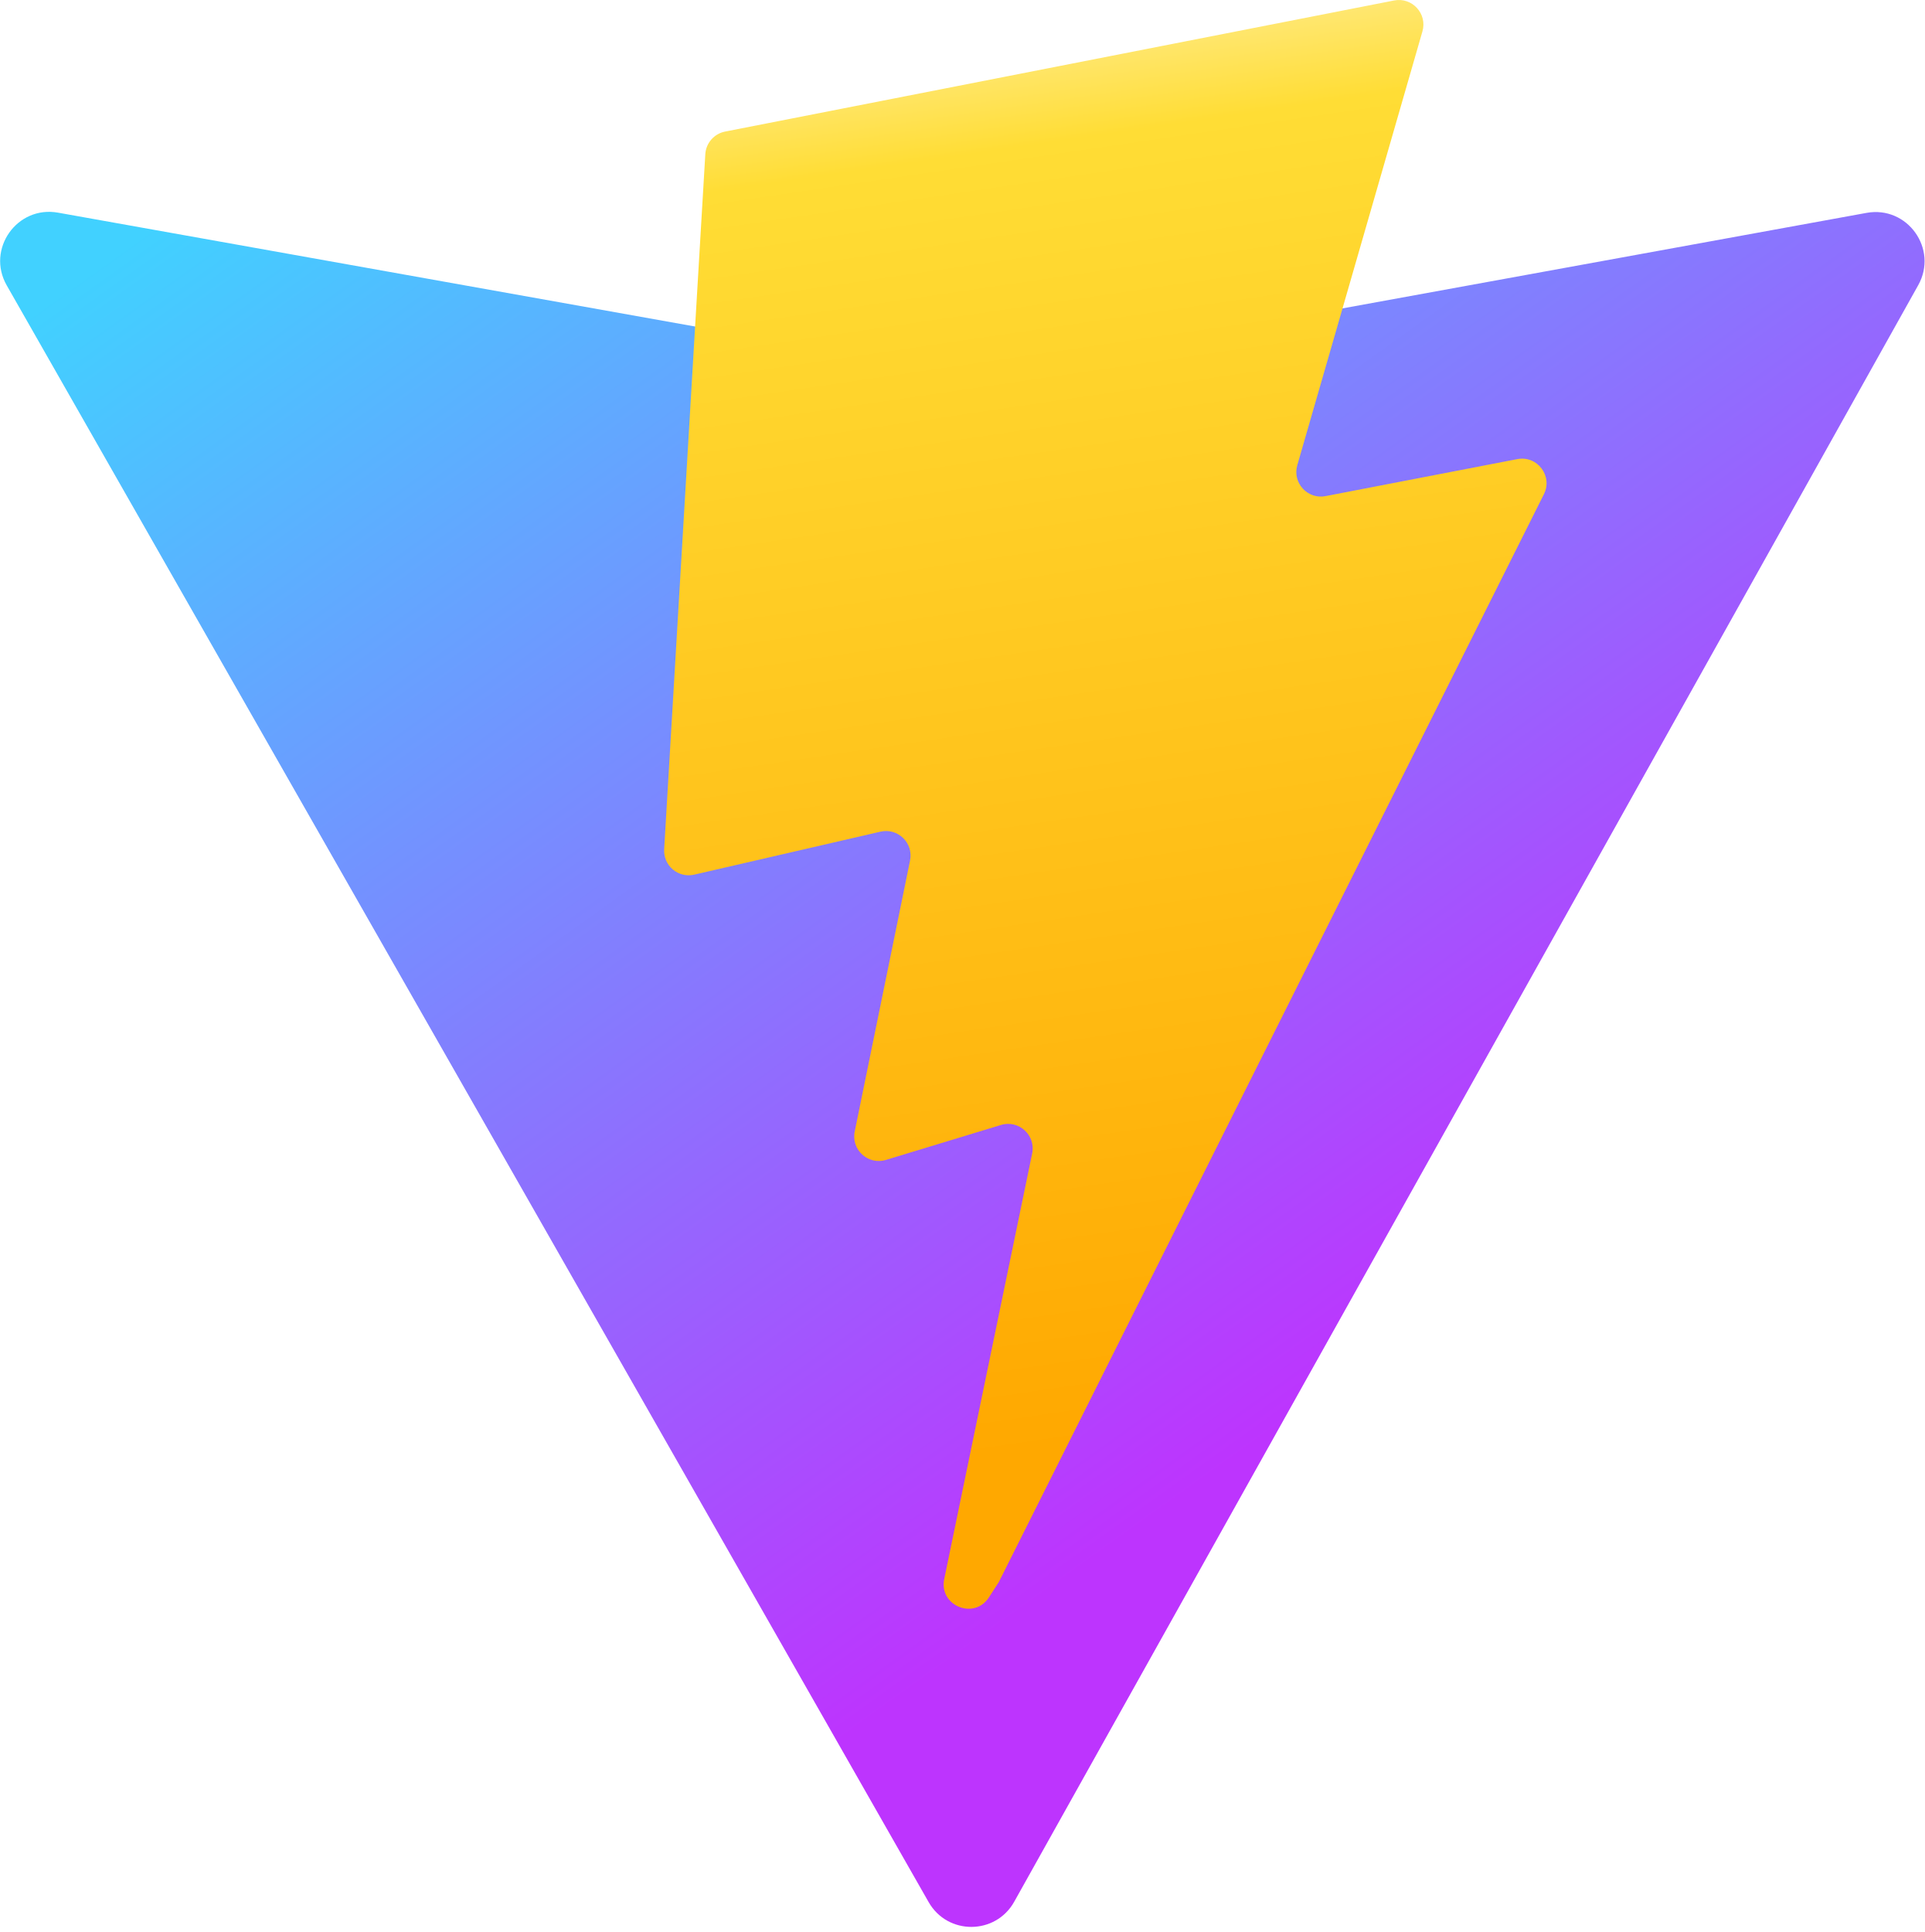
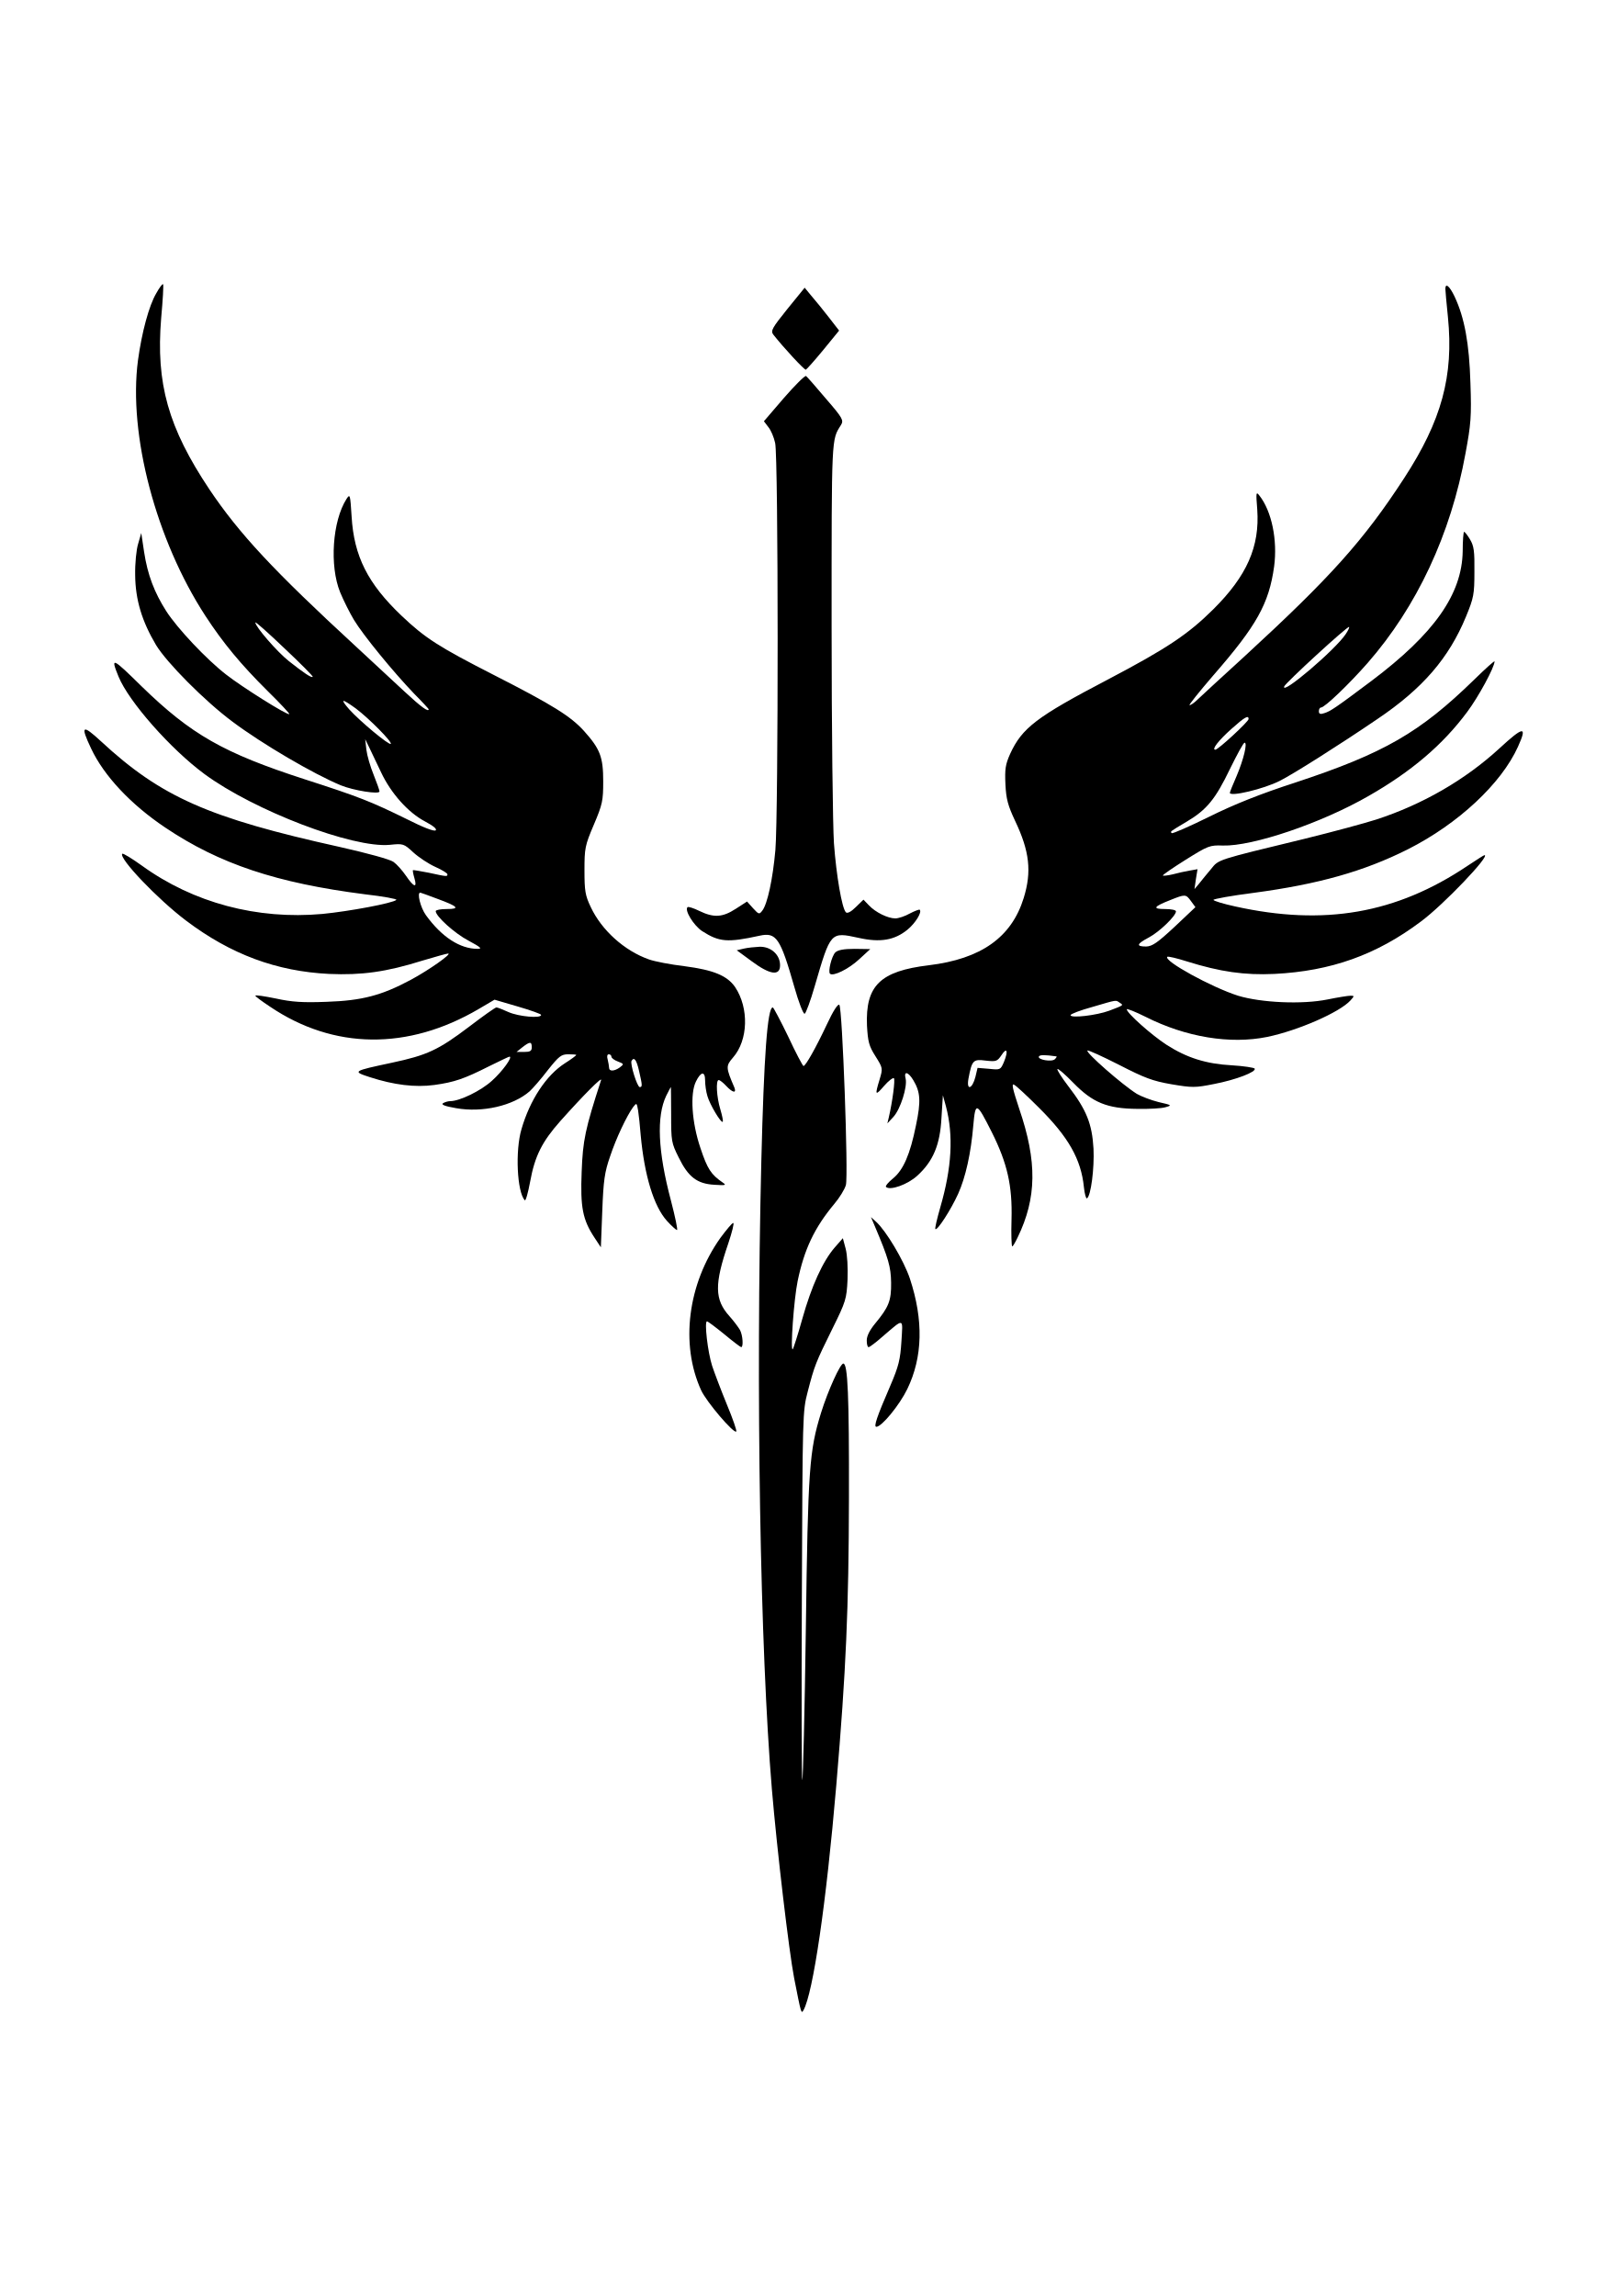
- <svg xmlns="http://www.w3.org/2000/svg" aria-hidden="true" role="img" class="iconify iconify--logos" width="31.88" height="32" preserveAspectRatio="xMidYMid meet" viewBox="0 0 256 257">
-   <defs>
-     <linearGradient id="IconifyId1813088fe1fbc01fb466" x1="-.828%" x2="57.636%" y1="7.652%" y2="78.411%">
-       <stop offset="0%" stop-color="#41D1FF" />
-       <stop offset="100%" stop-color="#BD34FE" />
-     </linearGradient>
-     <linearGradient id="IconifyId1813088fe1fbc01fb467" x1="43.376%" x2="50.316%" y1="2.242%" y2="89.03%">
-       <stop offset="0%" stop-color="#FFEA83" />
-       <stop offset="8.333%" stop-color="#FFDD35" />
-       <stop offset="100%" stop-color="#FFA800" />
-     </linearGradient>
-   </defs>
-   <path fill="url(#IconifyId1813088fe1fbc01fb466)" d="M255.153 37.938L134.897 252.976c-2.483 4.44-8.862 4.466-11.382.048L.875 37.958c-2.746-4.814 1.371-10.646 6.827-9.67l120.385 21.517a6.537 6.537 0 0 0 2.322-.004l117.867-21.483c5.438-.991 9.574 4.796 6.877 9.62Z" />
-   <path fill="url(#IconifyId1813088fe1fbc01fb467)" d="M185.432.063L96.44 17.501a3.268 3.268 0 0 0-2.634 3.014l-5.474 92.456a3.268 3.268 0 0 0 3.997 3.378l24.777-5.718c2.318-.535 4.413 1.507 3.936 3.838l-7.361 36.047c-.495 2.426 1.782 4.5 4.151 3.78l15.304-4.649c2.372-.72 4.652 1.36 4.15 3.788l-11.698 56.621c-.732 3.542 3.979 5.473 5.943 2.437l1.313-2.028l72.516-144.72c1.215-2.423-.88-5.186-3.54-4.672l-25.505 4.922c-2.396.462-4.435-1.77-3.759-4.114l16.646-57.705c.677-2.35-1.37-4.583-3.769-4.113Z" />
+ <svg xmlns="http://www.w3.org/2000/svg" version="1.0" width="686pt" height="980pt" viewBox="0 0 686 980" preserveAspectRatio="xMidYMid meet">
+   <g transform="translate(0,980) scale(0.1,-0.1)" fill="#000000" stroke="none">
+     <path d="M667 8548 c-31 -52 -62 -168 -78 -286 -42 -317 77 -767 288 -1091 75 -115 151 -207 266 -321 53 -52 94 -96 92 -98 -7 -7 -204 117 -270 169 -84 65 -208 197 -255 270 -51 80 -80 155 -95 254 l-12 80 -13 -45 c-8 -25 -14 -85 -13 -135 1 -105 29 -197 89 -298 46 -76 209 -240 326 -327 128 -96 347 -224 463 -272 54 -22 165 -40 165 -26 0 5 -11 36 -25 71 -14 34 -28 82 -31 107 l-5 45 17 -35 c9 -19 32 -67 51 -107 42 -89 115 -171 187 -209 34 -18 52 -32 46 -38 -6 -6 -53 12 -122 47 -155 76 -202 95 -438 171 -346 112 -484 191 -694 395 -128 126 -135 129 -100 43 44 -107 222 -309 367 -416 212 -156 633 -317 791 -302 57 6 60 5 100 -32 23 -21 65 -49 94 -62 29 -13 52 -27 52 -32 0 -10 -2 -10 -80 7 -36 7 -66 12 -67 11 -2 -1 1 -17 6 -34 13 -44 -2 -40 -36 10 -15 22 -39 49 -53 59 -15 11 -110 37 -230 64 -560 124 -762 213 -1019 451 -80 74 -89 68 -42 -31 55 -117 170 -239 316 -337 232 -156 477 -237 852 -285 79 -9 139 -20 135 -24 -15 -14 -202 -49 -316 -60 -278 -25 -550 47 -770 206 -43 31 -81 54 -84 51 -17 -18 152 -195 273 -286 191 -144 386 -216 610 -227 138 -6 243 8 399 57 54 16 103 30 109 30 18 0 -81 -70 -159 -112 -125 -67 -209 -89 -359 -94 -102 -4 -149 -1 -217 14 -49 10 -88 16 -88 12 0 -3 28 -24 63 -47 271 -183 588 -187 890 -10 l68 40 99 -29 c55 -16 100 -32 100 -36 0 -16 -96 -7 -139 12 -24 11 -47 20 -52 20 -5 0 -57 -37 -116 -82 -132 -100 -180 -122 -330 -154 -169 -36 -170 -37 -93 -62 102 -33 192 -44 274 -33 86 12 127 26 234 80 45 22 84 41 87 41 15 0 -30 -63 -75 -103 -47 -43 -138 -87 -178 -87 -9 0 -23 -4 -31 -9 -9 -6 9 -13 56 -21 112 -20 243 10 314 72 14 13 49 53 78 91 47 59 57 67 87 67 19 0 34 -1 34 -3 0 -2 -21 -18 -48 -35 -80 -51 -150 -157 -186 -282 -27 -91 -19 -267 14 -303 4 -5 14 31 23 79 20 110 51 171 129 259 100 112 179 191 174 175 -68 -209 -78 -257 -83 -392 -6 -151 4 -204 55 -281 l27 -41 6 155 c5 131 10 166 33 232 26 79 72 175 99 212 15 19 15 18 21 -15 3 -19 8 -66 11 -105 16 -173 56 -304 112 -366 20 -22 39 -39 43 -39 4 0 -8 57 -26 126 -56 211 -62 359 -20 447 10 20 19 37 20 37 0 0 1 -53 1 -118 0 -112 1 -120 32 -182 41 -84 79 -113 153 -117 47 -3 52 -2 36 9 -51 35 -66 58 -96 148 -37 109 -45 232 -19 284 21 43 39 45 39 4 0 -18 4 -48 10 -67 10 -35 58 -116 65 -109 3 2 -2 26 -10 53 -16 52 -20 125 -7 125 5 0 19 -11 32 -25 27 -29 45 -33 35 -7 -37 86 -37 92 -6 128 65 74 69 211 9 301 -34 49 -93 73 -216 89 -59 7 -127 20 -152 29 -105 37 -202 125 -248 223 -24 50 -27 70 -27 157 0 94 2 106 40 195 37 87 40 103 40 185 0 104 -13 138 -82 215 -57 63 -134 111 -383 238 -237 121 -295 158 -396 254 -144 137 -203 254 -213 423 -6 96 -7 98 -22 75 -60 -94 -73 -285 -27 -398 14 -34 41 -88 59 -118 40 -66 167 -221 256 -314 35 -35 63 -66 63 -67 0 -14 -32 9 -103 75 -45 42 -139 129 -207 192 -352 324 -499 482 -626 671 -176 264 -229 452 -206 731 7 77 11 143 8 145 -2 3 -16 -15 -29 -39z m668 -1637 c-6 -5 -37 16 -103 68 -49 39 -142 146 -142 164 0 5 56 -45 124 -110 69 -65 123 -119 121 -122z m184 -135 c57 -43 157 -144 149 -151 -7 -7 -131 96 -177 147 -41 47 -33 48 28 4z m347 -812 c90 -33 100 -44 41 -44 -26 0 -47 -4 -47 -9 0 -22 81 -95 140 -126 52 -28 60 -35 39 -35 -75 0 -153 50 -221 144 -23 32 -39 96 -24 96 2 0 35 -12 72 -26z m404 -634 c0 -16 -7 -20 -32 -20 l-33 0 25 20 c32 25 40 25 40 0z m340 -40 c0 -6 12 -15 28 -21 26 -10 26 -11 8 -25 -24 -17 -46 -18 -46 -1 0 6 -3 22 -6 35 -4 13 -2 22 5 22 6 0 11 -5 11 -10z m118 -61 c14 -61 15 -69 3 -69 -11 0 -42 100 -35 112 11 18 21 5 32 -43z" />
+     <path d="M6170 8567 c0 -8 5 -62 11 -121 25 -251 -27 -441 -187 -687 -173 -266 -314 -423 -684 -763 -96 -88 -186 -170 -199 -183 -13 -13 -28 -23 -33 -23 -5 0 41 57 102 128 184 211 237 305 259 464 15 112 -10 236 -63 303 -14 18 -15 14 -9 -60 11 -158 -44 -283 -188 -426 -108 -107 -198 -167 -449 -299 -306 -160 -367 -207 -418 -318 -20 -45 -23 -64 -20 -130 3 -63 11 -91 41 -155 62 -130 72 -217 37 -330 -52 -168 -182 -260 -405 -287 -208 -25 -271 -87 -264 -258 4 -68 8 -86 36 -130 32 -51 32 -52 18 -99 -21 -69 -19 -72 19 -28 19 22 38 36 42 33 6 -7 -6 -99 -22 -168 l-6 -25 26 28 c30 33 60 128 52 163 -9 34 11 30 33 -7 30 -50 33 -89 11 -193 -25 -124 -54 -190 -98 -226 -20 -16 -33 -32 -30 -36 17 -17 93 10 134 48 68 62 97 132 103 247 l6 96 13 -47 c33 -125 25 -262 -24 -431 -14 -49 -24 -91 -21 -93 8 -8 66 82 97 150 32 71 55 174 65 294 9 101 14 98 79 -31 66 -132 88 -228 84 -372 -2 -63 0 -115 3 -115 3 0 13 17 23 38 82 169 84 324 7 549 -28 85 -34 110 -22 103 9 -4 57 -49 106 -98 126 -125 180 -220 192 -339 3 -29 9 -50 13 -48 17 10 32 129 28 212 -6 106 -30 166 -107 266 -29 38 -50 71 -47 74 3 3 34 -24 68 -59 82 -84 144 -110 273 -111 50 -1 104 2 120 7 29 8 28 9 -29 22 -32 8 -74 24 -93 35 -61 38 -219 176 -211 185 3 3 64 -25 135 -61 109 -56 143 -69 224 -83 89 -15 101 -15 181 1 94 18 182 52 174 66 -3 4 -47 11 -98 14 -110 6 -192 32 -279 88 -63 41 -169 135 -169 151 0 4 36 -10 80 -32 172 -87 361 -118 519 -86 131 27 310 105 356 156 17 19 17 20 0 20 -10 0 -54 -7 -98 -16 -108 -22 -283 -14 -382 16 -113 36 -319 149 -302 166 3 3 41 -6 85 -20 141 -44 245 -59 372 -53 241 12 436 81 626 224 96 71 298 283 271 283 -3 0 -35 -21 -73 -46 -304 -204 -612 -257 -991 -173 -51 11 -93 24 -93 28 0 4 77 18 171 30 278 37 472 92 659 186 214 108 399 280 470 438 41 90 24 88 -80 -8 -146 -134 -328 -239 -525 -303 -50 -16 -187 -53 -305 -82 -380 -92 -367 -88 -400 -129 -17 -20 -39 -47 -50 -61 l-21 -25 6 42 7 43 -34 -6 c-18 -3 -50 -10 -72 -16 -21 -5 -40 -7 -42 -5 -2 2 41 32 97 67 96 60 103 63 159 61 126 -4 420 95 623 212 182 104 316 218 420 358 48 64 117 191 117 216 0 4 -39 -31 -87 -78 -232 -226 -384 -314 -763 -439 -151 -49 -261 -93 -368 -146 -85 -42 -156 -73 -160 -70 -7 7 -10 5 64 49 86 51 123 97 185 226 30 61 57 111 62 111 13 0 -4 -71 -34 -142 -16 -36 -29 -69 -29 -72 0 -18 144 16 213 51 56 28 254 153 417 264 193 130 305 260 378 437 33 80 36 95 36 192 1 87 -2 110 -19 138 -10 17 -22 32 -25 32 -3 0 -6 -37 -6 -83 -3 -184 -122 -352 -389 -553 -156 -117 -176 -130 -202 -138 -17 -6 -23 -3 -23 8 0 9 4 16 9 16 16 0 120 100 199 190 210 240 355 549 418 895 23 124 26 157 21 300 -5 169 -25 279 -68 370 -21 44 -39 59 -39 32z m-425 -1473 c-44 -67 -277 -265 -263 -224 5 15 271 259 277 254 2 -2 -4 -15 -14 -30z m-415 -363 c0 -11 -130 -131 -142 -131 -17 0 13 39 69 89 56 50 73 60 73 42z m-246 -777 l19 -26 -89 -84 c-73 -68 -95 -83 -121 -84 -45 0 -41 11 12 39 45 24 115 92 115 111 0 6 -21 10 -47 10 -55 0 -49 10 22 38 65 26 67 26 89 -4z m-304 -434 c17 -11 18 -10 -45 -34 -54 -20 -165 -33 -165 -19 0 5 42 21 93 35 109 32 99 30 117 18z m-494 -252 c-15 -35 -16 -35 -64 -30 l-49 4 -9 -38 c-13 -52 -39 -61 -30 -9 15 80 20 85 74 78 45 -5 49 -3 67 23 23 36 30 19 11 -28z m224 23 c2 -1 -1 -6 -7 -12 -13 -13 -76 -2 -68 12 5 7 25 7 75 0z" />
+     <path d="M3361 8481 c-65 -81 -72 -93 -60 -109 43 -55 133 -152 139 -150 4 2 38 40 75 85 l67 82 -45 58 c-25 32 -58 73 -74 91 l-28 34 -74 -91z" />
+     <path d="M3346 8101 l-85 -99 19 -25 c11 -13 24 -44 29 -68 14 -59 14 -1586 1 -1737 -11 -124 -34 -231 -56 -259 -13 -17 -15 -16 -39 10 l-26 29 -48 -31 c-57 -37 -94 -39 -156 -9 -24 12 -47 19 -50 16 -14 -13 26 -78 62 -102 73 -47 108 -50 245 -20 72 16 89 -9 149 -219 18 -64 38 -116 44 -114 5 2 25 55 43 118 68 233 67 232 187 206 93 -21 154 -10 209 35 34 28 63 75 52 85 -2 2 -21 -5 -42 -16 -21 -12 -49 -21 -62 -21 -32 0 -85 26 -113 56 l-23 24 -33 -32 c-20 -20 -36 -28 -42 -22 -17 17 -41 158 -51 294 -5 74 -10 491 -10 925 0 821 -1 796 40 861 12 20 8 29 -64 112 -42 50 -81 94 -85 97 -5 3 -48 -40 -95 -94z" />
+     <path d="M3175 5751 l-30 -7 64 -47 c78 -58 121 -64 121 -17 0 45 -39 80 -87 79 -21 -1 -51 -4 -68 -8z" />
+     <path d="M3566 5735 c-16 -16 -32 -82 -23 -91 13 -13 80 20 124 61 l48 44 -67 1 c-47 0 -71 -5 -82 -15z" />
+     <path d="M3530 5428 c-47 -100 -91 -178 -100 -178 -3 0 -33 56 -65 125 -33 68 -63 125 -66 125 -23 1 -38 -209 -49 -655 -24 -986 -5 -2084 45 -2682 22 -260 73 -692 95 -806 30 -152 30 -154 40 -137 41 74 97 455 140 960 42 494 53 754 54 1225 1 439 -5 575 -24 575 -13 0 -65 -114 -95 -210 -50 -162 -56 -236 -65 -924 -5 -351 -12 -641 -15 -644 -3 -3 -4 349 -2 783 3 779 3 791 25 875 29 112 34 124 105 268 58 117 61 128 65 210 2 51 -1 106 -8 132 l-12 45 -35 -40 c-51 -59 -99 -165 -138 -304 -19 -68 -38 -127 -41 -130 -11 -10 5 214 21 291 28 135 71 227 157 330 22 26 44 62 49 80 11 41 -15 756 -28 769 -6 6 -27 -27 -53 -83z" />
+     <path d="M3735 4565 c58 -137 68 -172 69 -240 1 -77 -10 -104 -68 -174 -23 -28 -36 -53 -36 -72 0 -16 3 -29 8 -29 4 0 30 19 57 43 97 83 89 84 83 -19 -5 -77 -11 -104 -48 -190 -58 -134 -71 -174 -59 -174 23 0 99 93 132 161 66 136 70 294 11 472 -26 77 -101 203 -144 242 l-22 20 17 -40z" />
+     <path d="M3075 4516 c-139 -196 -172 -453 -82 -650 23 -50 140 -187 150 -176 3 3 -15 55 -40 115 -25 61 -53 135 -63 165 -19 59 -34 190 -22 190 4 0 37 -25 74 -55 36 -30 69 -55 72 -55 10 0 7 50 -5 73 -7 12 -27 39 -45 59 -64 71 -65 136 -5 311 16 48 26 87 21 87 -5 0 -29 -29 -55 -64z" />
+   </g>
</svg>
